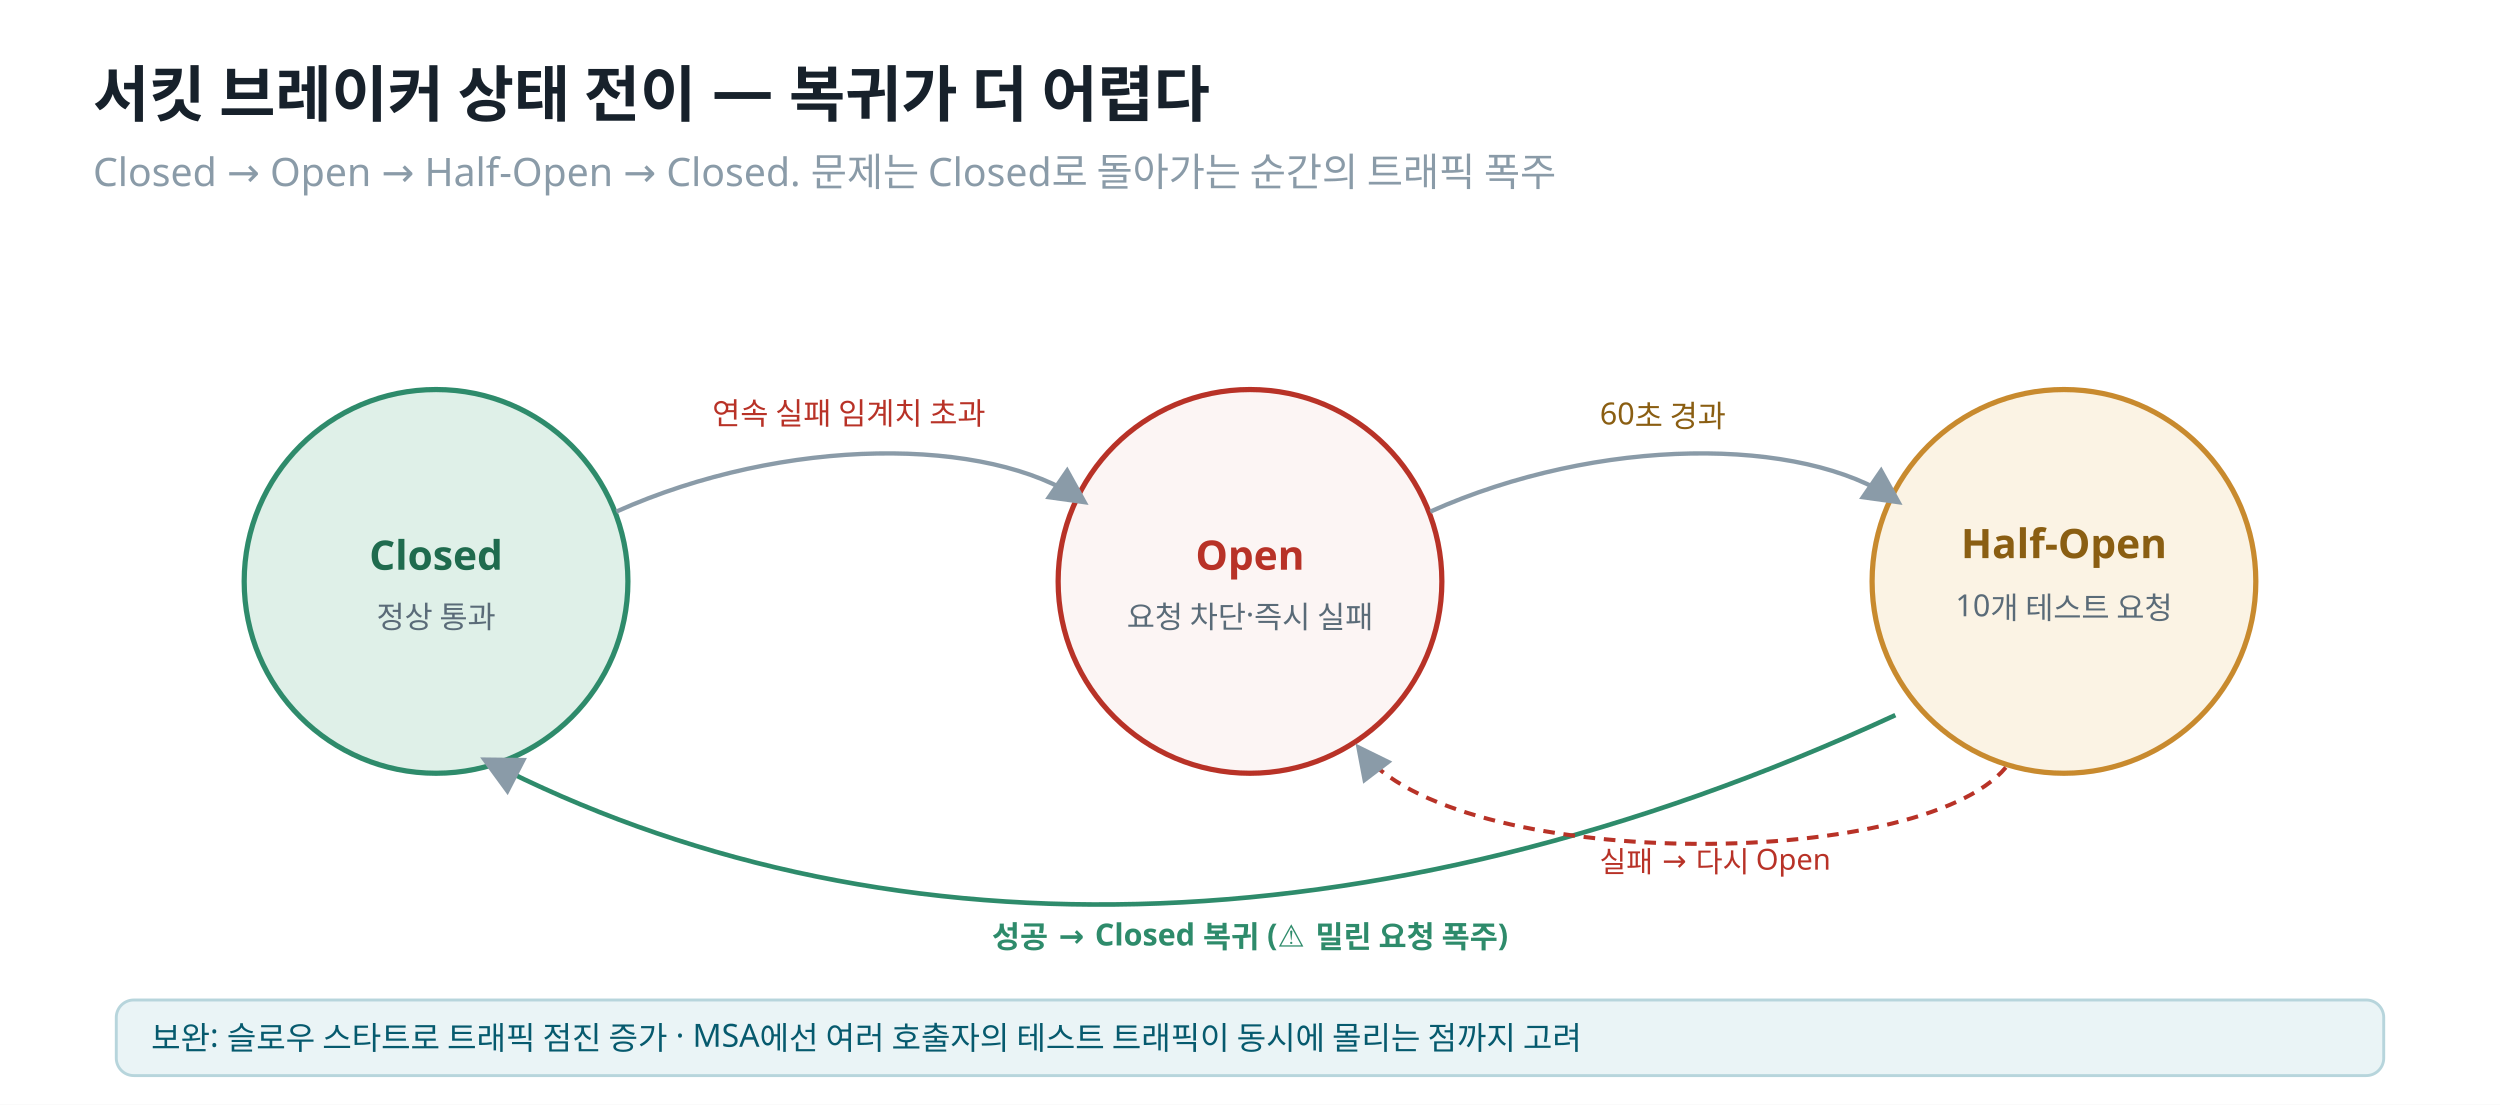
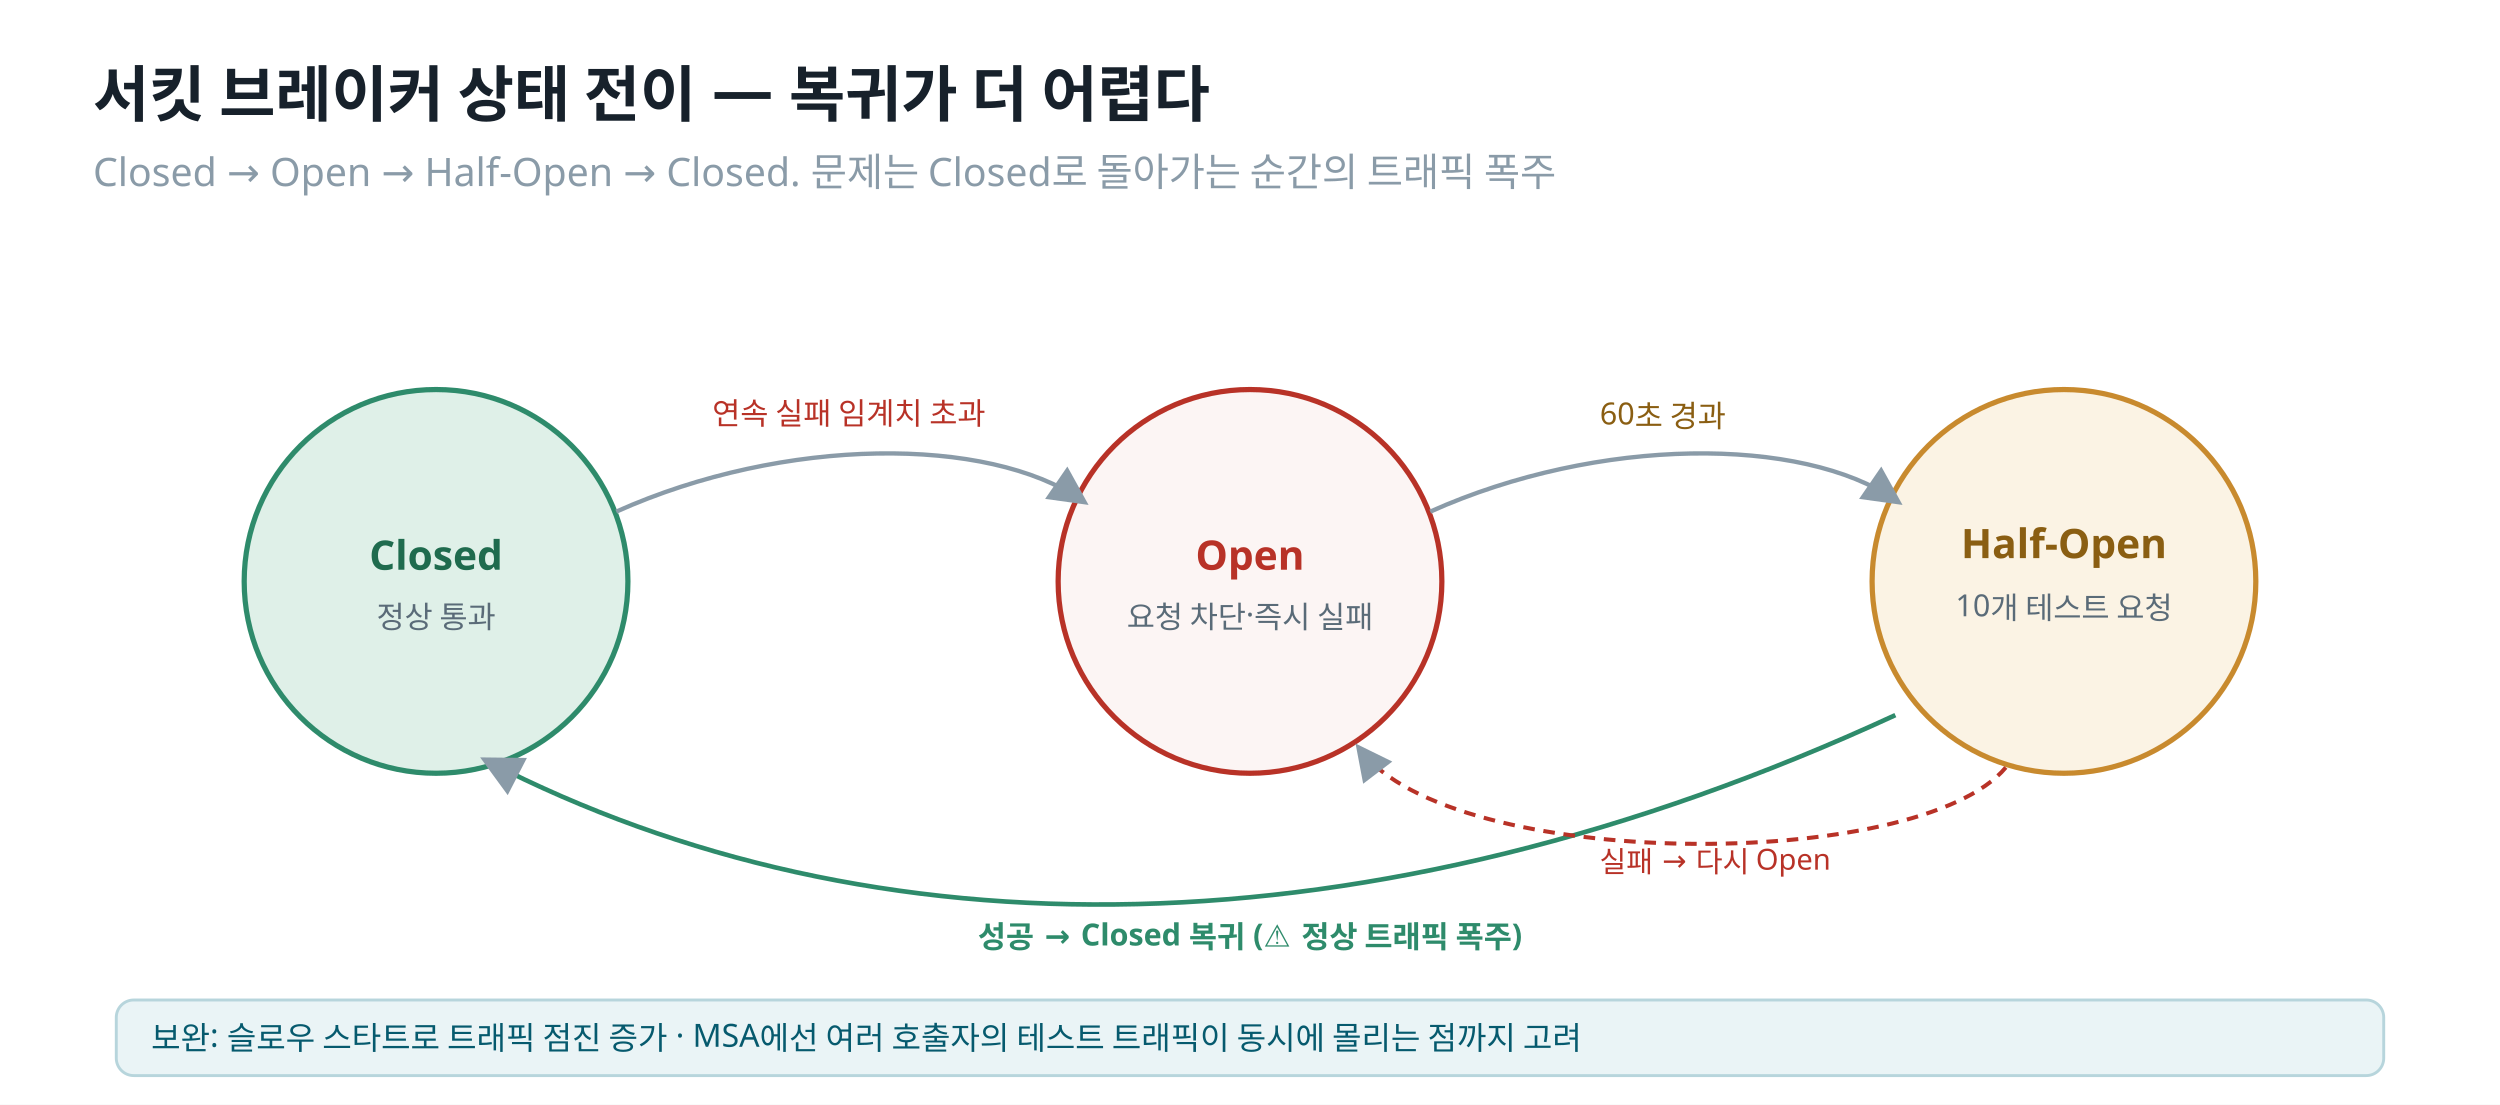
<svg xmlns="http://www.w3.org/2000/svg" viewBox="0 0 860 380" font-family="'Pretendard','Apple SD Gothic Neo','Malgun Gothic',sans-serif">
  <defs>
    <marker id="cbar" markerWidth="9" markerHeight="9" refX="7" refY="4.5" orient="auto">
      <path d="M0,0 L9,4.5 L0,9 Z" fill="#8A9BA8" />
    </marker>
  </defs>
  <rect x="0" y="0" width="860" height="380" fill="#ffffff" />
  <text x="32" y="40" font-size="21" font-weight="700" fill="#17212B">서킷 브레이커 상태 전이 — 복귀가 더 어렵다</text>
  <text x="32" y="64" font-size="13.5" fill="#8A9BA8">Closed → Open → Half-Open → Closed. 문제는 Closed로 돌아가는 순간의 트래픽 폭주</text>
  <circle cx="150" cy="200" r="66" fill="#DFF0E8" stroke="#2E8B6B" stroke-width="1.8" />
  <text x="150" y="196" font-size="14" font-weight="700" fill="#1F6B4E" text-anchor="middle">Closed</text>
  <text x="150" y="216" font-size="10.5" fill="#5A6B78" text-anchor="middle">정상 통과</text>
  <circle cx="430" cy="200" r="66" fill="#FCF5F4" stroke="#B83227" stroke-width="1.8" />
  <text x="430" y="196" font-size="14" font-weight="700" fill="#B83227" text-anchor="middle">Open</text>
  <text x="430" y="216" font-size="10.5" fill="#5A6B78" text-anchor="middle">요청 차단·즉시 실패</text>
  <circle cx="710" cy="200" r="66" fill="#FBF3E4" stroke="#C88A2E" stroke-width="1.8" />
  <text x="710" y="192" font-size="14" font-weight="700" fill="#8A5E12" text-anchor="middle">Half-Open</text>
  <text x="710" y="212" font-size="10.5" fill="#5A6B78" text-anchor="middle">10개 테스트 요청</text>
  <path d="M212 176 C 270 150, 340 150, 372 172" fill="none" stroke="#8A9BA8" stroke-width="1.5" marker-end="url(#cbar)" />
  <text x="292" y="146" font-size="10.5" fill="#B83227" text-anchor="middle">연속 실패 임계치 초과</text>
  <path d="M492 176 C 550 150, 620 150, 652 172" fill="none" stroke="#8A9BA8" stroke-width="1.5" marker-end="url(#cbar)" />
  <text x="572" y="146" font-size="10.5" fill="#8A5E12" text-anchor="middle">60초 경과</text>
  <path d="M652 246 C 470 330, 300 330, 168 262" fill="none" stroke="#2E8B6B" stroke-width="1.6" marker-end="url(#cbar)" />
-   <text x="430" y="326" font-size="10.5" font-weight="700" fill="#2E8B6B" text-anchor="middle">성공 → Closed 복귀 (⚠ 밀린 요청 폭주)</text>
+   <text x="430" y="326" font-size="10.5" font-weight="700" fill="#2E8B6B" text-anchor="middle">성공 → Closed 복귀 (⚠ 정상 트래픽 폭주)</text>
  <path d="M690 264 C 660 300, 500 300, 468 258" fill="none" stroke="#B83227" stroke-width="1.4" stroke-dasharray="4,3" marker-end="url(#cbar)" />
  <text x="590" y="300" font-size="10" fill="#B83227" text-anchor="middle">실패 → 다시 Open</text>
  <rect x="40" y="344" width="780" height="26" rx="6" fill="#EAF4F6" stroke="#B7D5DC" />
  <text x="52" y="361" font-size="11" fill="#065A6E">보완: 슬로우 스타트로 트래픽 점진 증가 · MSA에선 여러 호출자의 테스트 트래픽이 동시에 몰리는 점까지 고려</text>
</svg>
